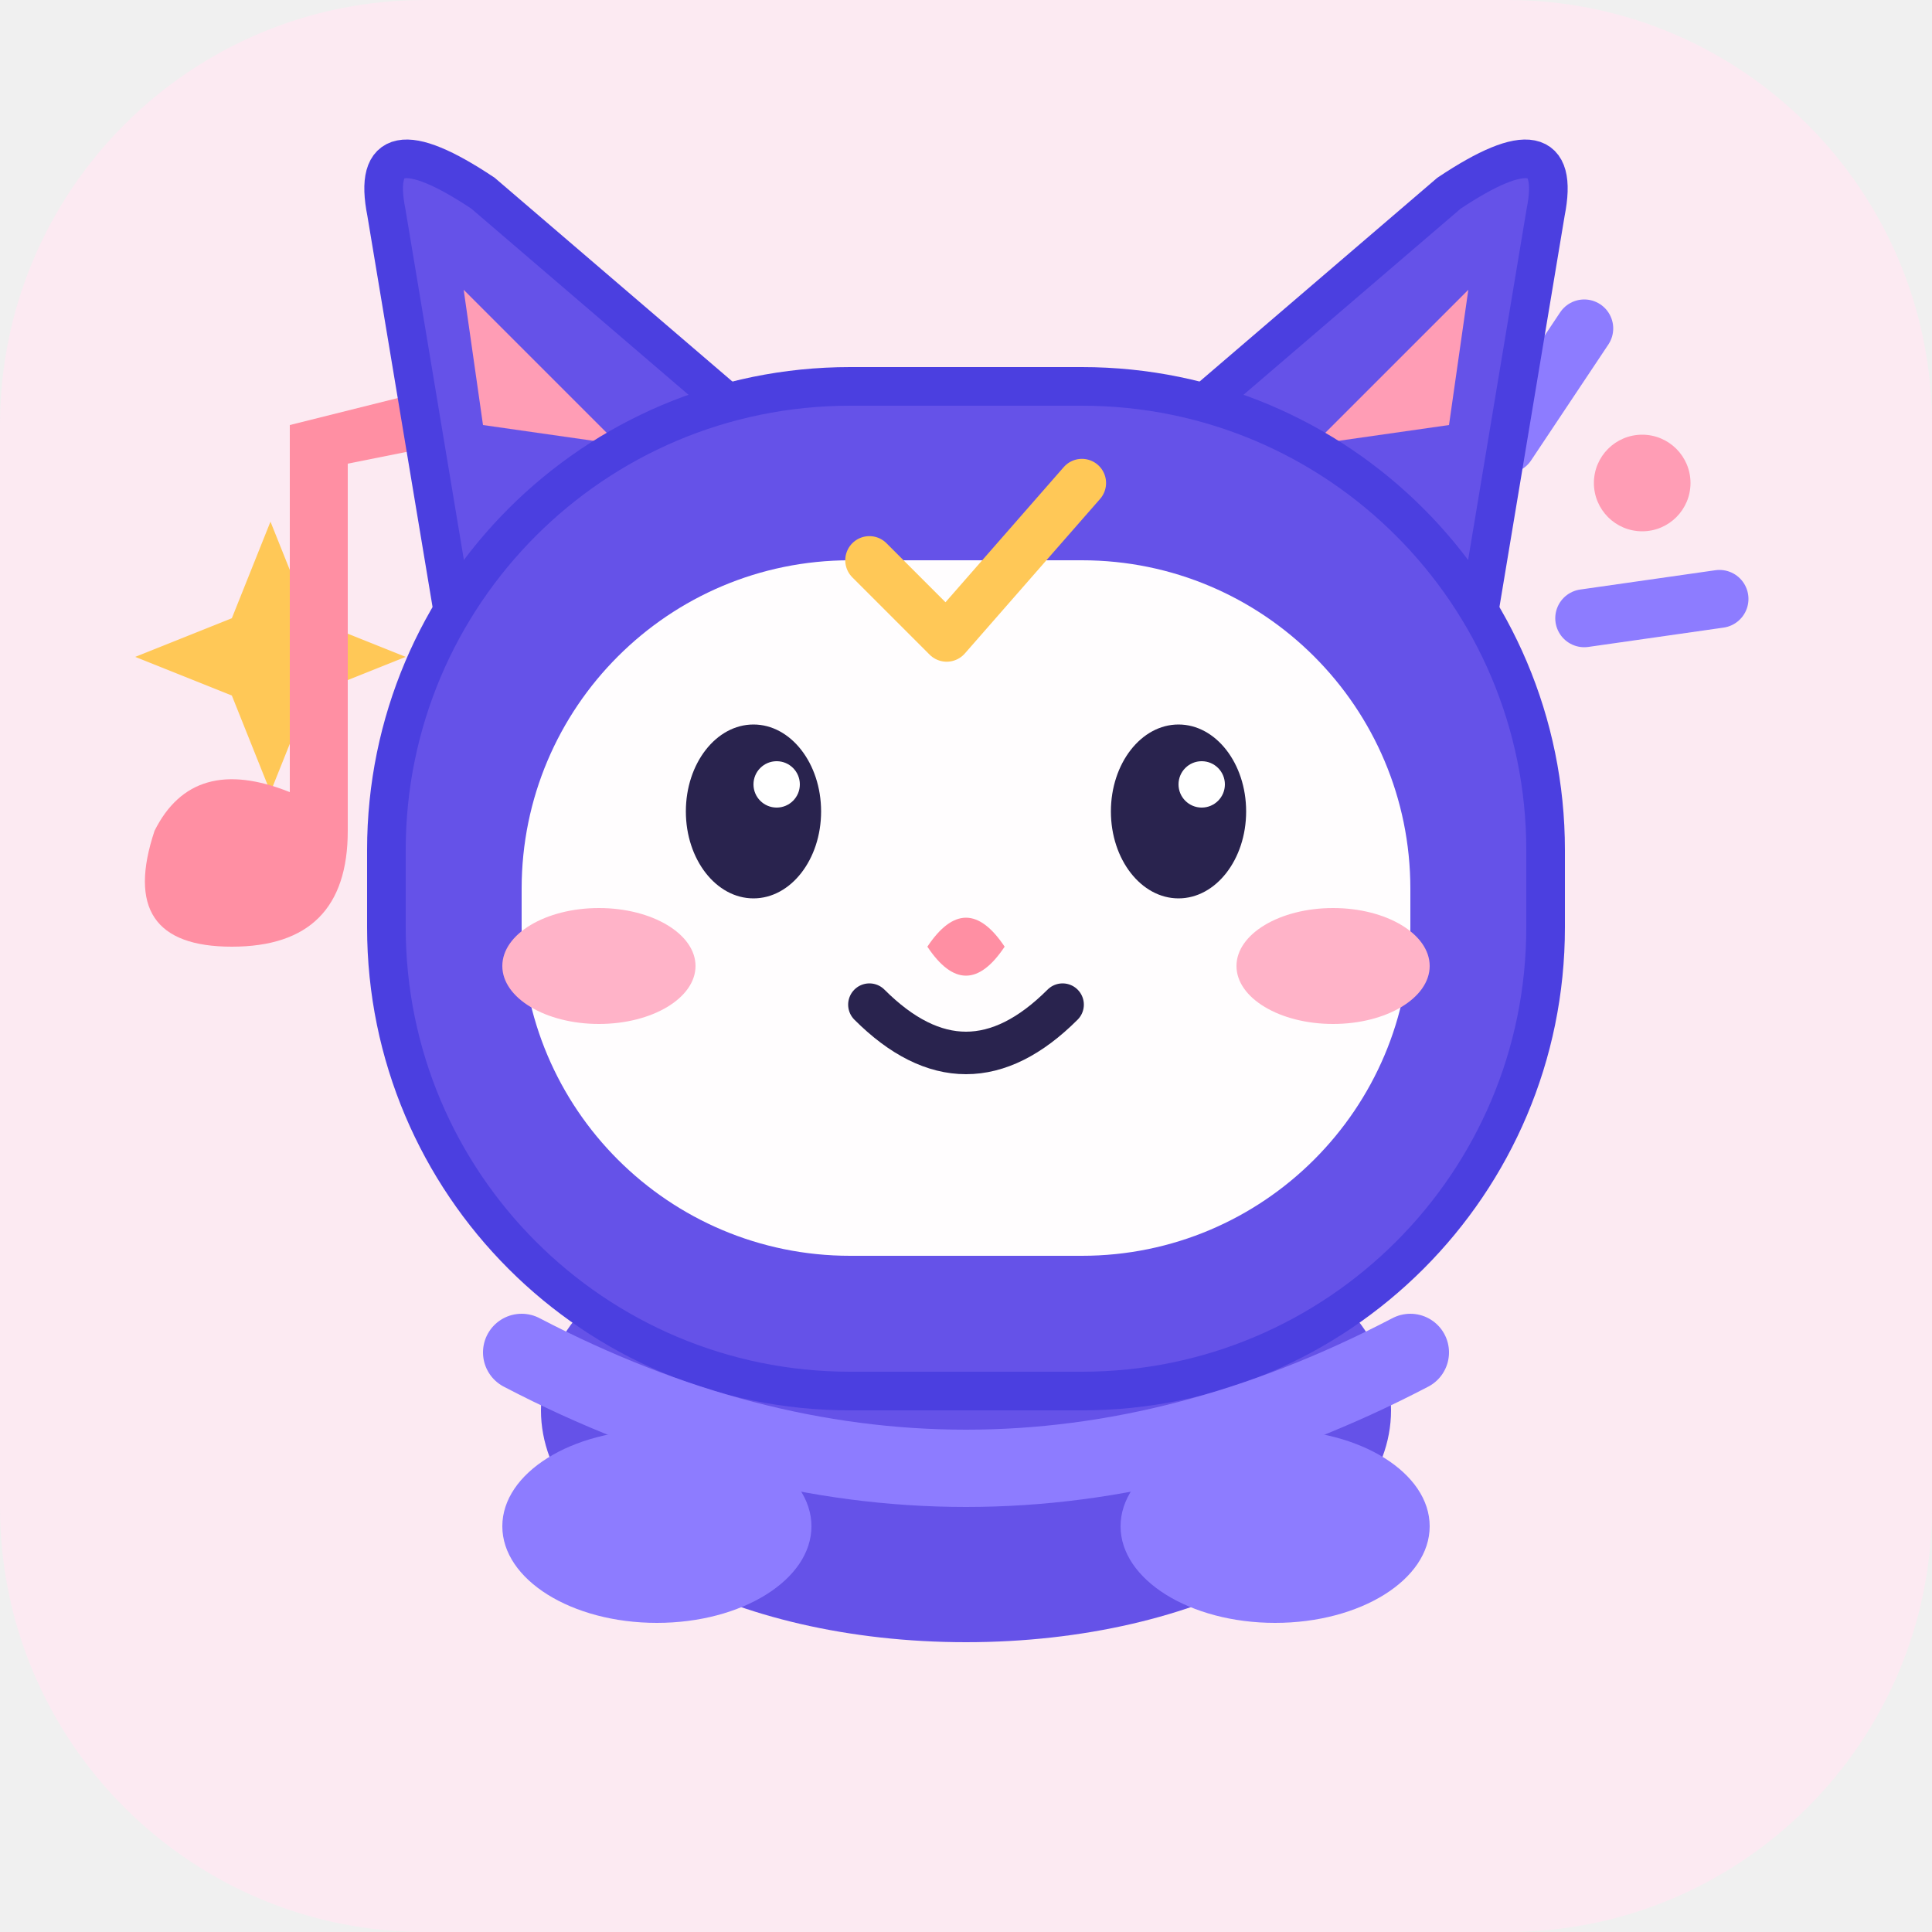
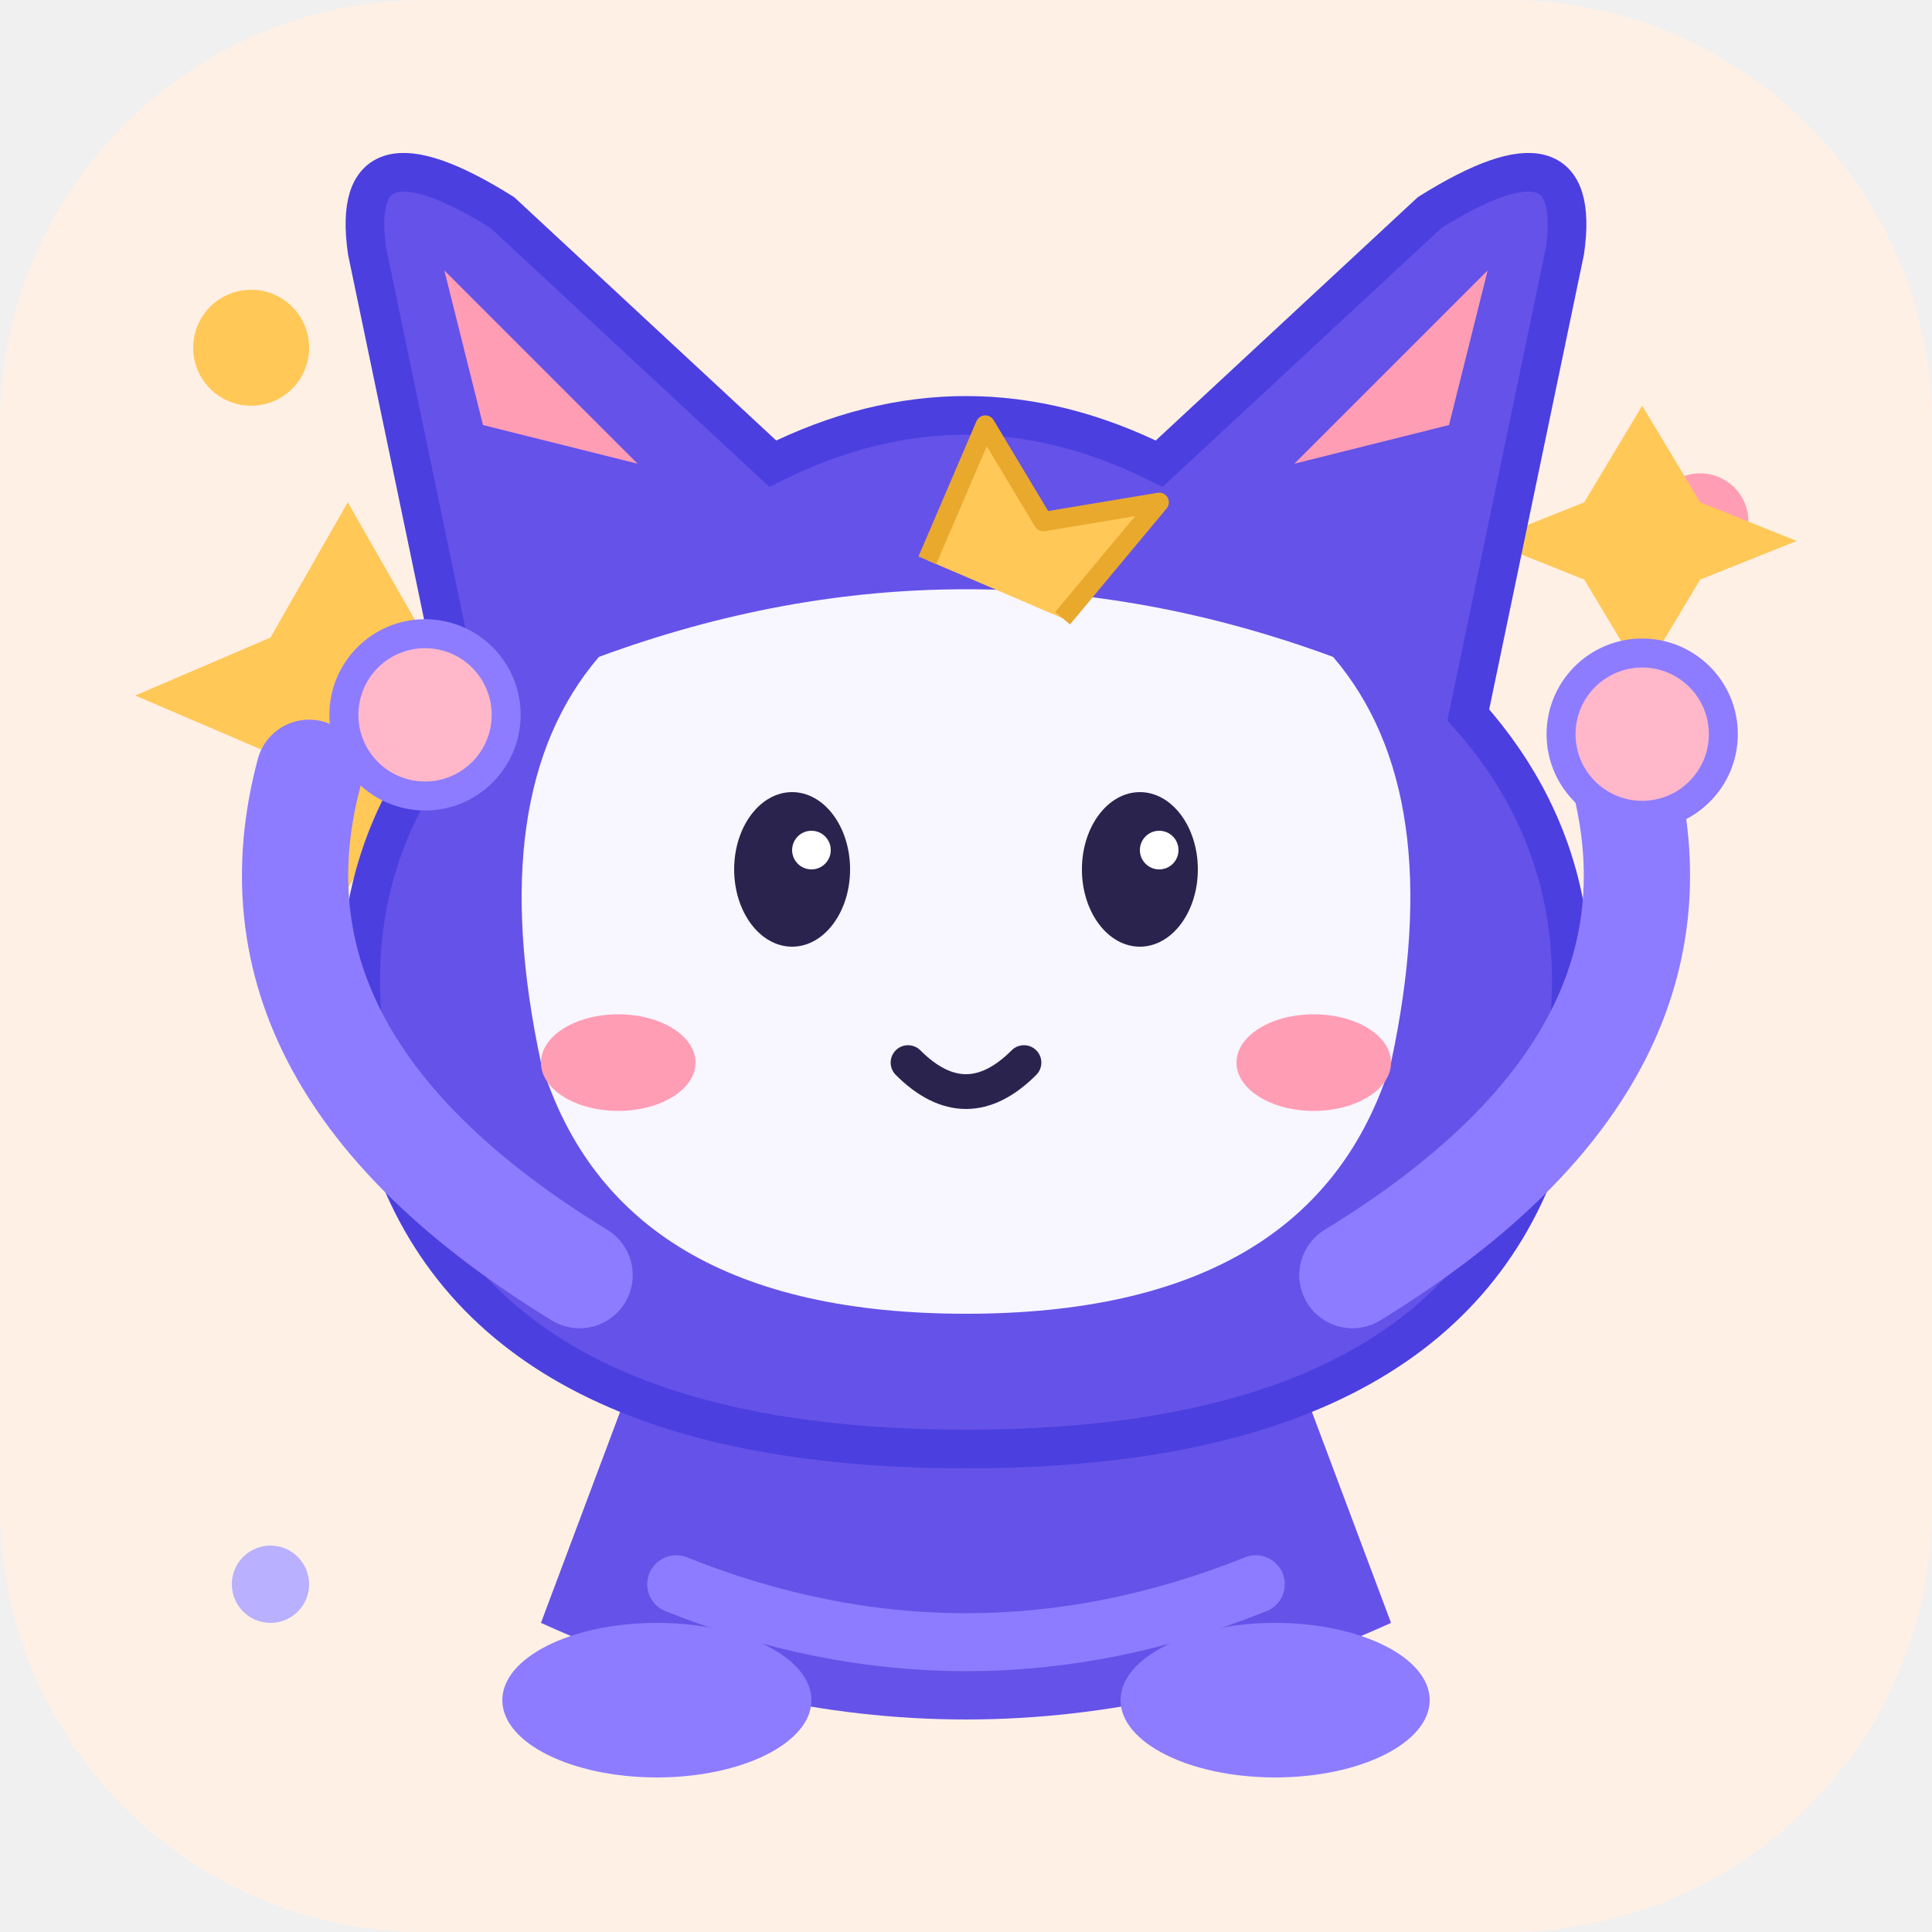
- <svg xmlns="http://www.w3.org/2000/svg" viewBox="0 0 100 100" role="img" aria-label="Taktiva mascot 13">
-   <rect width="100" height="100" rx="22" fill="#FCEAF2" />
-   <path d="M12 32 l2 -5 l2 5 l5 2 l-5 2 l-2 5 l-2 -5 l-5 -2Z" fill="#FFC857" />
-   <circle cx="85" cy="25" r="2.5" fill="#FF9DB5" />
-   <path d="M18 24 V43 Q18 49 12 49 Q6 49 8 43 Q10 39 15 41 V22 L31 18 V37 Q31 43 25 43 Q19 43 21 37 Q23 33 28 35 V22Z" fill="#FF8FA3" />
-   <path d="M78 23 l4 -6 M82 32 l7 -1" stroke="#8D7CFF" stroke-width="3" stroke-linecap="round" />
-   <path d="M24 35 L20 11 Q19 6 25 10 L39 22Z" fill="#6552E8" stroke="#4B3FE0" stroke-width="2" />
-   <path d="M76 35 L80 11 Q81 6 75 10 L61 22Z" fill="#6552E8" stroke="#4B3FE0" stroke-width="2" />
-   <path d="M25 22 L24 15 L32 23Z M75 22 L76 15 L68 23Z" fill="#FF9DB5" />
-   <ellipse cx="50" cy="73" rx="22" ry="12" fill="#6552E8" />
-   <ellipse cx="34" cy="79" rx="8" ry="5" fill="#8D7CFF" />
-   <ellipse cx="66" cy="79" rx="8" ry="5" fill="#8D7CFF" />
-   <rect x="20" y="20" width="60" height="52" rx="24" fill="#6552E8" stroke="#4B3FE0" stroke-width="2" />
-   <rect x="27" y="29" width="46" height="36" rx="17" fill="#FFFDFE" />
-   <ellipse cx="39" cy="42" rx="3.5" ry="4.5" fill="#29234E" />
-   <ellipse cx="61" cy="42" rx="3.5" ry="4.5" fill="#29234E" />
-   <circle cx="40.2" cy="40.6" r="1.2" fill="#fff" />
-   <circle cx="62.2" cy="40.6" r="1.2" fill="#fff" />
-   <ellipse cx="31" cy="50" rx="5" ry="3" fill="#FFB3C8" />
-   <ellipse cx="69" cy="50" rx="5" ry="3" fill="#FFB3C8" />
-   <path d="M45 52 Q50 57 55 52" fill="none" stroke="#29234E" stroke-width="2.2" stroke-linecap="round" />
-   <path d="M48 49 Q50 46 52 49 Q50 52 48 49Z" fill="#FF8FA3" />
-   <path d="M45 29 l4 4 l7 -8" fill="none" stroke="#FFC857" stroke-width="2.5" stroke-linecap="round" stroke-linejoin="round" />
-   <path d="M27 70 Q50 82 73 70" stroke="#8D7CFF" stroke-width="4" fill="none" stroke-linecap="round" />
+ <svg xmlns="http://www.w3.org/2000/svg" viewBox="0 0 100 100" role="img" aria-label="Taktiva mascot pose 13">
+   <rect width="100" height="100" rx="22" fill="#FFF0E5" />
+   <circle cx="13" cy="18" r="3" fill="#FFC857" />
+   <circle cx="88" cy="27" r="2.5" fill="#FF9DB5" />
+   <circle cx="14" cy="82" r="2" fill="#B9B0FF" />
+   <path d="M34 68 Q50 58 66 68 L72 84 Q50 94 28 84Z" fill="#6552E8" />
+   <ellipse cx="34" cy="88" rx="8" ry="4" fill="#8D7CFF" />
+   <ellipse cx="66" cy="88" rx="8" ry="4" fill="#8D7CFF" />
+   <path d="M14 33 l4 -7 4 7 7 3 -7 3 -4 7 -4 -7 -7 -3Z M82 26 l3 -5 3 5 5 2 -5 2 -3 5 -3 -5 -5 -2Z" fill="#FFC857" />
+   <g>
+     <path d="M24 37 L19 13 Q18 6 26 11 L40 24 Q50 19 60 24 L74 11 Q82 6 81 13 L76 37 Q84 46 80 59 Q75 75 50 75 Q25 75 20 59 Q16 46 24 37Z" fill="#6552E8" stroke="#4B3FE0" stroke-width="2" />
+     <path d="M25 22 L23 14 L33 24Z M75 22 L77 14 L67 24Z" fill="#FF9DB5" />
+     <path d="M31 34 Q50 27 69 34 Q75 41 72 55 Q68 68 50 68 Q32 68 28 55 Q25 41 31 34Z" fill="#F8F6FF" />
+     <ellipse cx="41" cy="45" rx="3" ry="4" fill="#29234E" />
+     <ellipse cx="59" cy="45" rx="3" ry="4" fill="#29234E" />
+     <circle cx="42" cy="44" r="1" fill="#fff" />
+     <circle cx="60" cy="44" r="1" fill="#fff" />
+     <path d="M47 55 q3 3 6 0" fill="none" stroke="#29234E" stroke-width="1.8" stroke-linecap="round" />
+     <ellipse cx="32" cy="55" rx="4" ry="2.5" fill="#FF9DB5" />
+     <ellipse cx="68" cy="55" rx="4" ry="2.5" fill="#FF9DB5" />
+     <path d="M48 29 l3 -7 3 5 6 -1 -5 6" fill="#FFC857" stroke="#E9A92D" stroke-width="1" stroke-linejoin="round" />
+   </g>
+   <g fill="none" stroke="#8D7CFF" stroke-width="5.5" stroke-linecap="round" stroke-linejoin="round">
+     <path d="M30 66 Q12 55 16 40" />
+     <path d="M70 66 Q88 55 84 40" />
+   </g>
+   <circle cx="22" cy="37" r="4.2" fill="#FFB7C9" stroke="#8D7CFF" stroke-width="1.5" />
+   <circle cx="85" cy="38" r="4.2" fill="#FFB7C9" stroke="#8D7CFF" stroke-width="1.5" />
+   <path d="M35 82 Q50 88 65 82" fill="none" stroke="#8D7CFF" stroke-width="3" stroke-linecap="round" />
</svg>
